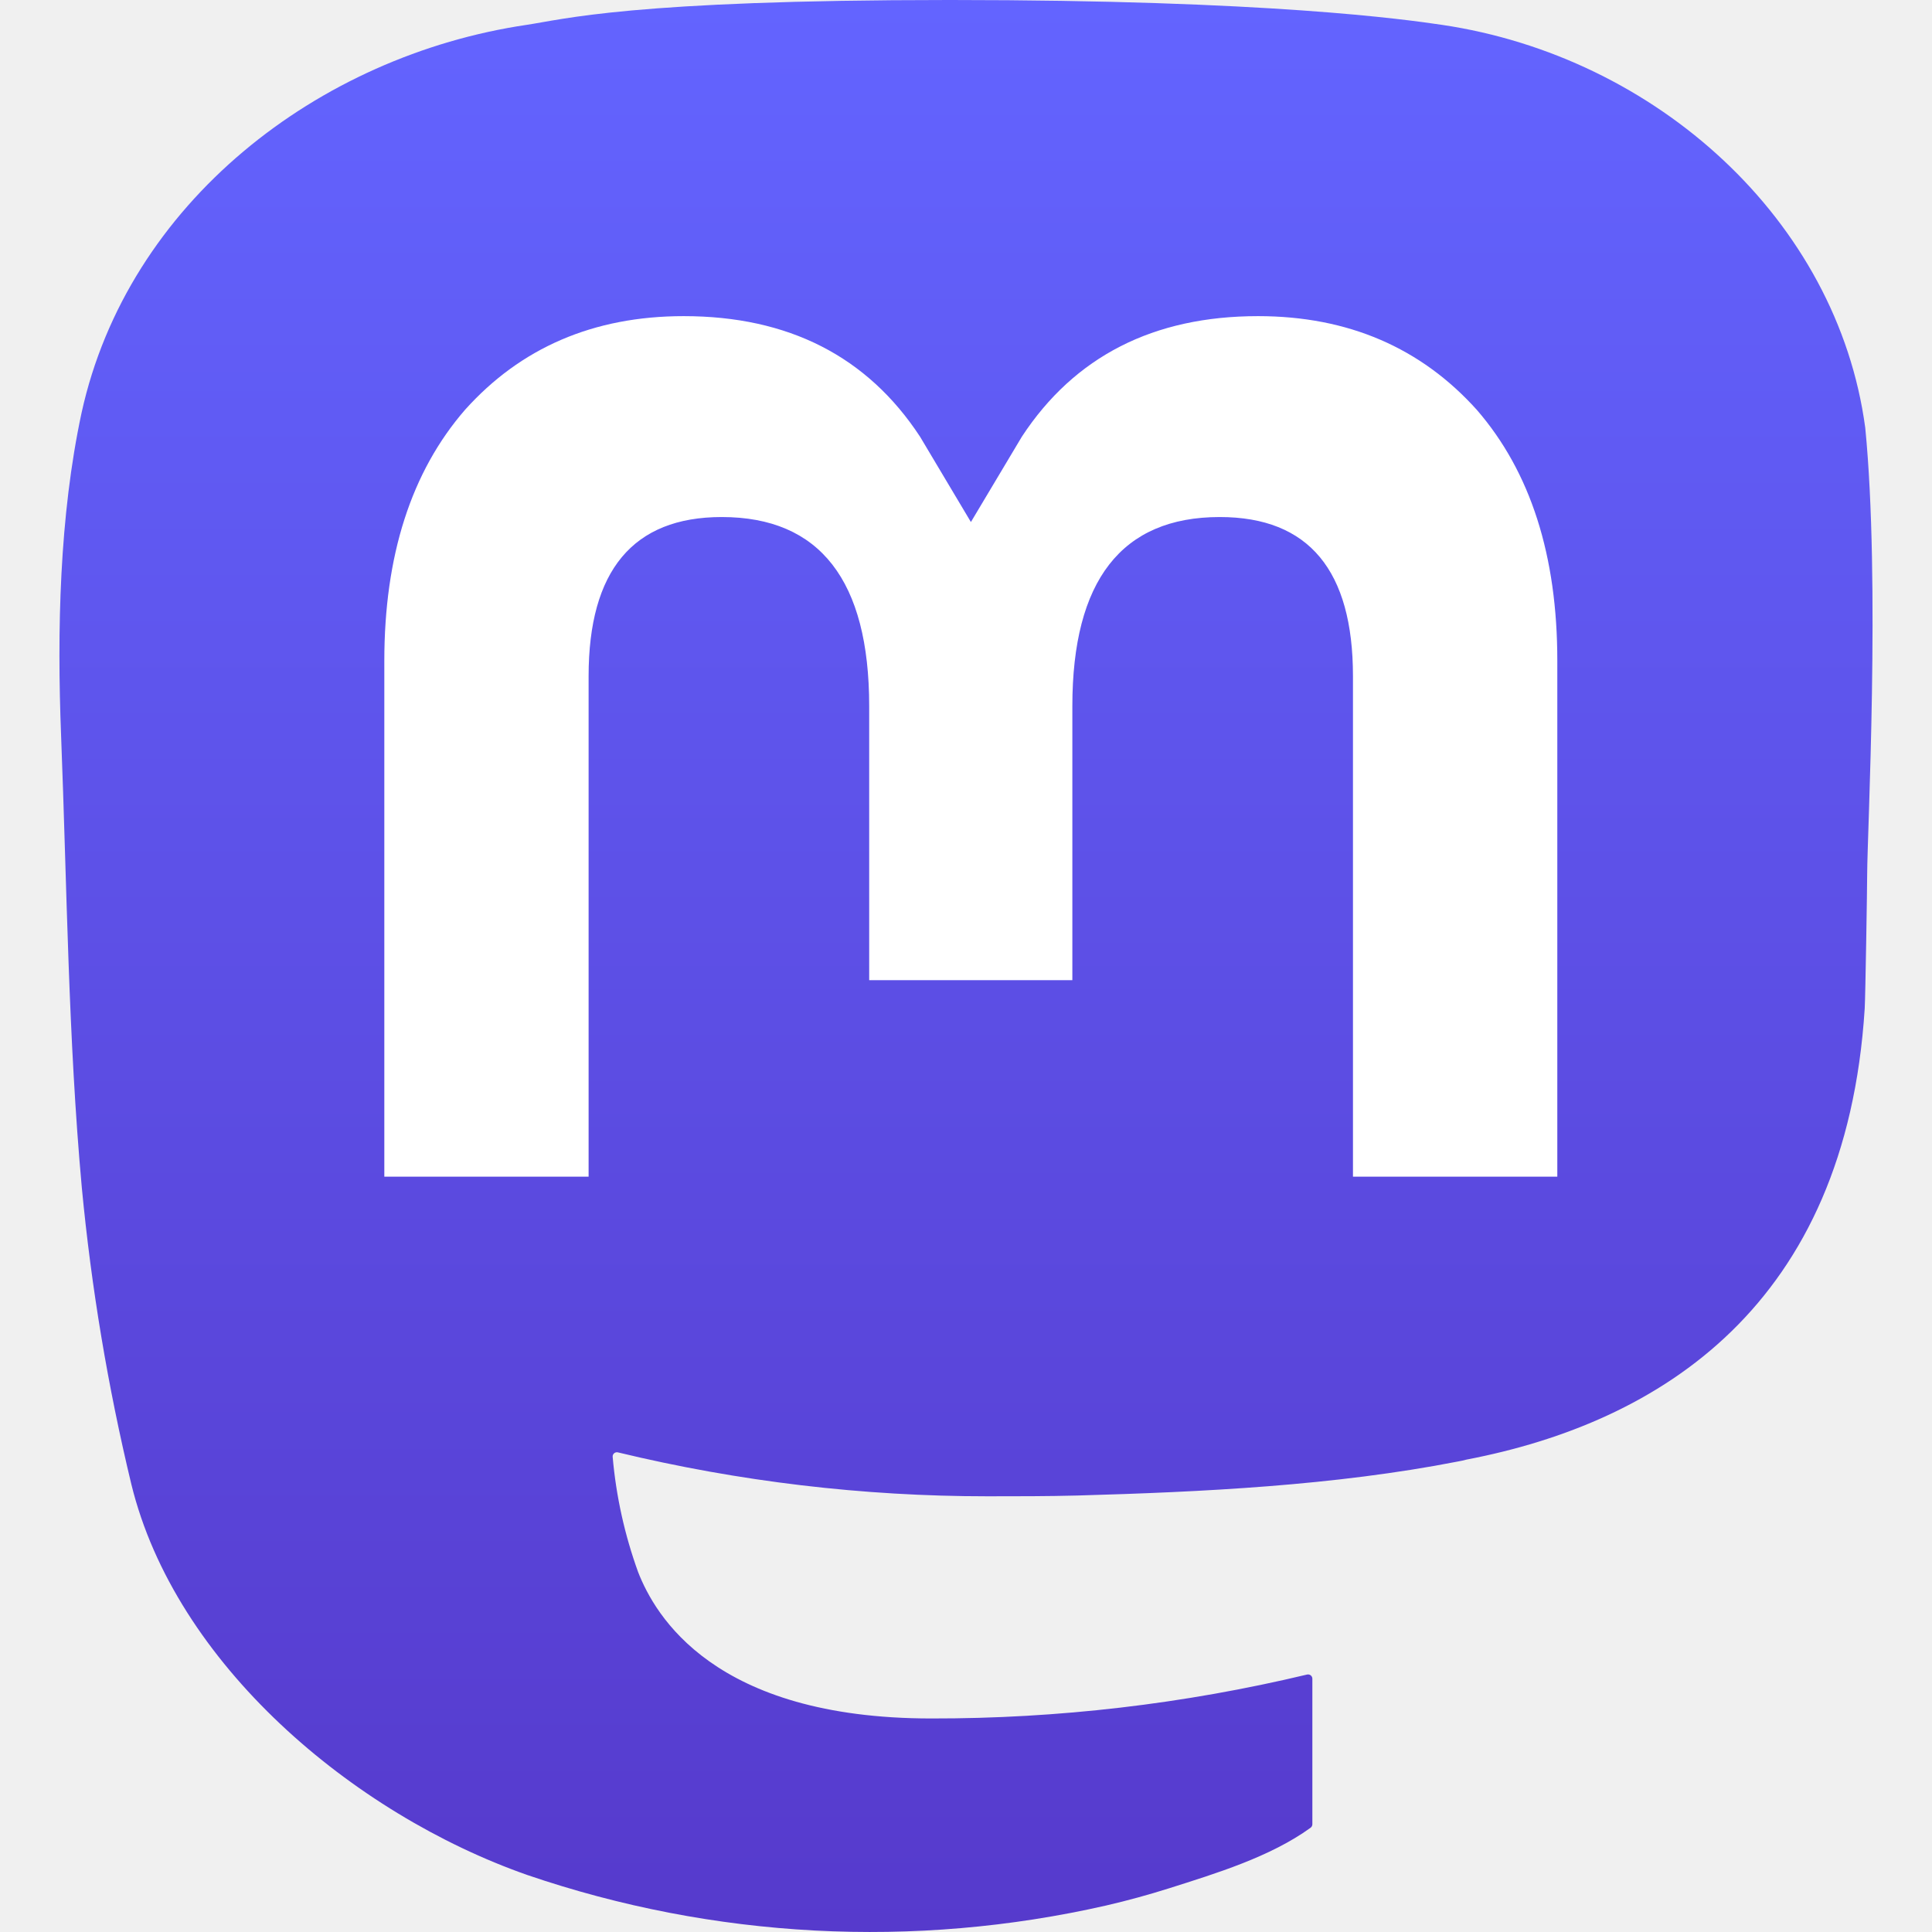
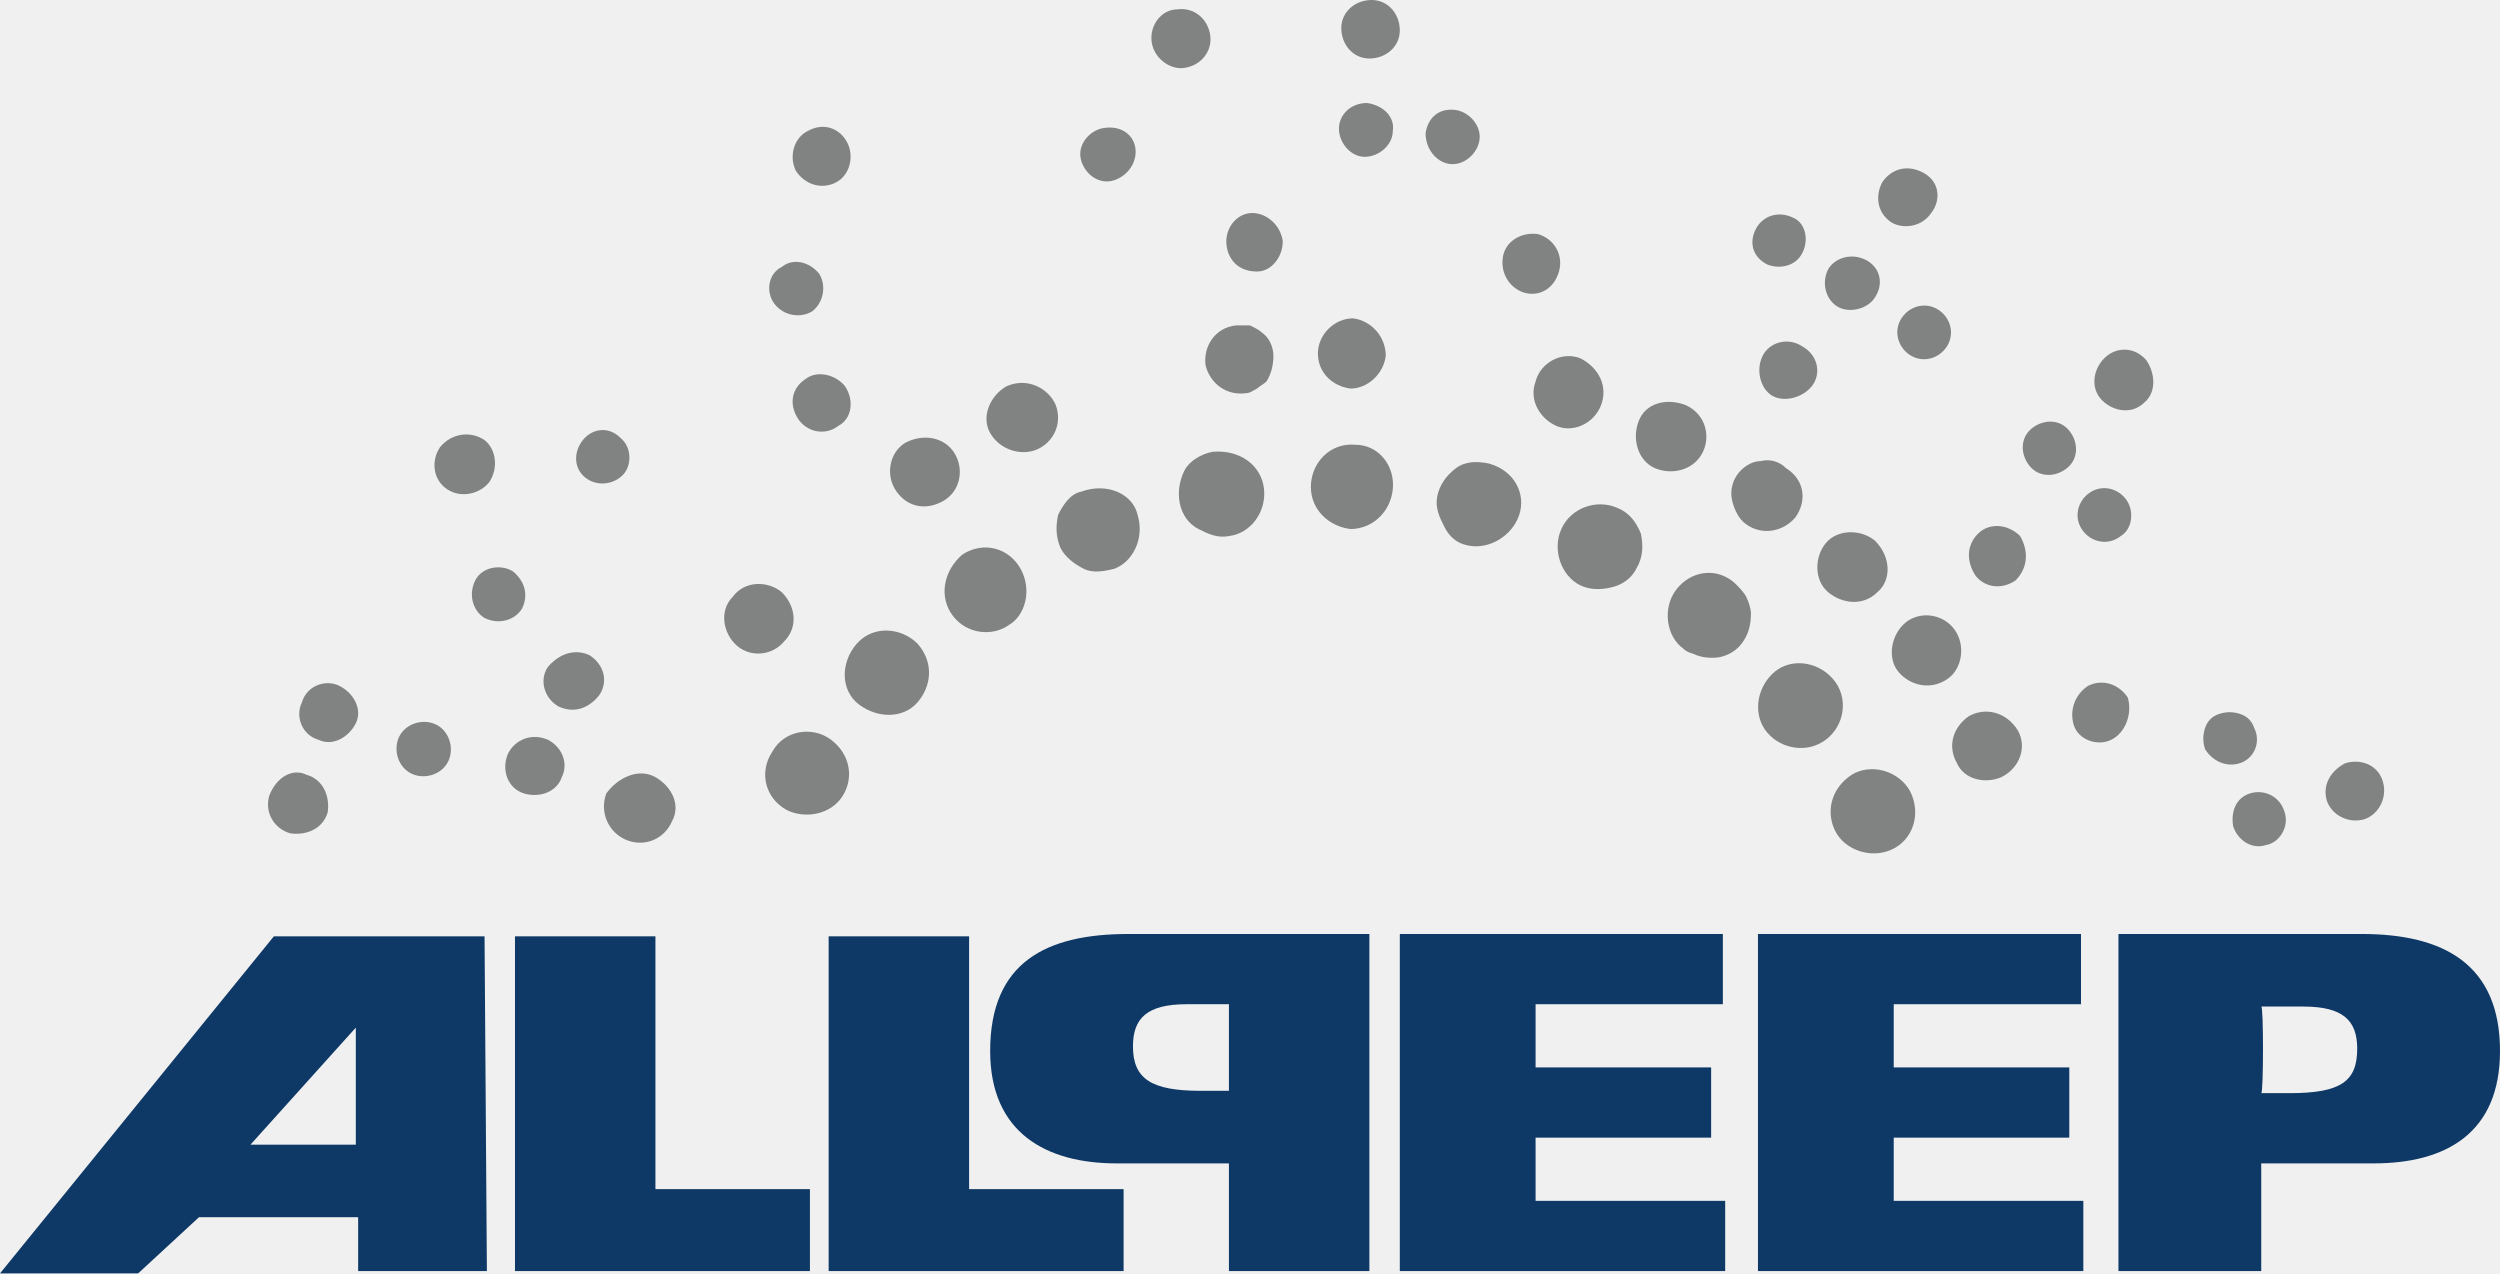
- <svg xmlns="http://www.w3.org/2000/svg" width="65" height="65" viewBox="0 0 61 65" fill="none">
-   <path d="M60.754 14.39C59.814 7.406 53.727 1.903 46.512 0.836C45.294 0.656 40.682 0 29.997 0H29.918C19.23 0 16.937 0.656 15.72 0.836C8.705 1.873 2.299 6.819 0.745 13.885C-0.003 17.365 -0.083 21.224 0.056 24.763C0.254 29.838 0.293 34.905 0.753 39.96C1.072 43.318 1.628 46.648 2.417 49.928C3.894 55.984 9.875 61.024 15.734 63.08C22.008 65.224 28.754 65.58 35.218 64.108C35.929 63.943 36.632 63.751 37.325 63.532C38.897 63.033 40.738 62.474 42.091 61.494C42.11 61.48 42.125 61.462 42.136 61.442C42.147 61.421 42.153 61.399 42.153 61.376V56.477C42.153 56.456 42.148 56.434 42.138 56.415C42.129 56.396 42.115 56.379 42.098 56.365C42.081 56.352 42.061 56.343 42.04 56.338C42.019 56.334 41.997 56.334 41.976 56.338C37.834 57.328 33.59 57.823 29.332 57.816C22.005 57.816 20.034 54.338 19.469 52.891C19.016 51.64 18.727 50.335 18.612 49.009C18.611 48.987 18.615 48.964 18.624 48.944C18.633 48.924 18.647 48.906 18.664 48.892C18.682 48.877 18.702 48.867 18.724 48.863C18.745 48.858 18.768 48.858 18.79 48.864C22.862 49.846 27.037 50.342 31.227 50.341C32.234 50.341 33.239 50.341 34.246 50.315C38.46 50.196 42.901 49.981 47.047 49.171C47.15 49.151 47.253 49.133 47.342 49.106C53.881 47.851 60.104 43.91 60.736 33.93C60.76 33.537 60.819 29.815 60.819 29.407C60.822 28.021 61.265 19.578 60.754 14.39Z" fill="url(#paint0_linear_89_8)" />
-   <path d="M50.394 22.237V39.588H43.519V22.748C43.519 19.203 42.041 17.395 39.036 17.395C35.733 17.395 34.078 19.534 34.078 23.759V32.976H27.243V23.759C27.243 19.534 25.586 17.395 22.282 17.395C19.295 17.395 17.803 19.203 17.803 22.748V39.588H10.93V22.237C10.93 18.692 11.835 15.875 13.645 13.788C15.513 11.705 17.962 10.636 21.003 10.636C24.522 10.636 27.181 11.989 28.954 14.692L30.665 17.563L32.379 14.692C34.152 11.989 36.811 10.636 40.324 10.636C43.362 10.636 45.811 11.705 47.685 13.788C49.493 15.873 50.396 18.69 50.394 22.237Z" fill="white" />
-   <defs>
-     <linearGradient id="paint0_linear_89_8" x1="30.5" y1="0" x2="30.5" y2="65" gradientUnits="userSpaceOnUse">
-       <stop stop-color="#6364FF" />
-       <stop offset="1" stop-color="#563ACC" />
-     </linearGradient>
-   </defs>
+ <svg xmlns="http://www.w3.org/2000/svg" version="1.1" id="Layer_2_00000078015003645862063670000008535468255680869803_" x="0px" y="0px" viewBox="0 0 106.8 54.4" style="enable-background:new 0 0 106.8 54.4;" xml:space="preserve">
+   <style type="text/css">
+ 	.st0{fill:#818383;}
+ 	.st1{fill:#0E3967;}
+ </style>
+   <g id="Foreground">
+     <g>
+       <path class="st0" d="M35.5,31.6c0.8,0.6,1,1.6,0.5,2.4c-0.5,0.8-1.6,1-2.4,0.6c-0.9-0.5-1.2-1.6-0.6-2.5    C33.5,31.2,34.7,31,35.5,31.6L35.5,31.6z" />
+       <path class="st0" d="M39.2,27.5c0.7,0.8,0.6,1.8,0,2.5c-0.6,0.7-1.7,0.7-2.5,0.1c-0.8-0.6-0.8-1.8-0.1-2.6    C37.3,26.7,38.5,26.8,39.2,27.5L39.2,27.5z" />
+       <path class="st0" d="M43.6,24.3c0.5,0.9,0.2,2-0.5,2.4c-0.7,0.5-1.8,0.4-2.4-0.4c-0.6-0.8-0.4-1.9,0.4-2.6    C42,23.1,43.1,23.4,43.6,24.3z" />
+       <path class="st0" d="M48.6,22c0.3,1-0.2,2-1,2.3c-0.4,0.1-0.9,0.2-1.3,0c-0.4-0.2-0.8-0.5-1-0.9c-0.2-0.5-0.2-0.9-0.1-1.4    c0.2-0.4,0.5-0.9,1-1C47.3,20.6,48.4,21.1,48.6,22L48.6,22z" />
+       <path class="st0" d="M54,20.9c0.1,1-0.6,1.9-1.5,2c-0.5,0.1-0.9-0.1-1.3-0.3c-0.4-0.2-0.7-0.6-0.8-1.1c-0.1-0.5,0-1,0.2-1.4    c0.2-0.4,0.7-0.7,1.2-0.8C53,19.2,53.9,19.9,54,20.9L54,20.9z" />
+       <path class="st0" d="M59.5,20.9c-0.1,1-0.9,1.7-1.8,1.7c-0.9-0.1-1.7-0.8-1.7-1.8c0-1,0.8-1.9,1.9-1.8    C58.9,19,59.6,19.9,59.5,20.9z" />
+       <path class="st0" d="M64.9,22c-0.3,0.9-1.3,1.5-2.2,1.3c-0.5-0.1-0.8-0.4-1-0.8c-0.2-0.4-0.4-0.8-0.3-1.3s0.4-0.9,0.8-1.2    s0.9-0.3,1.4-0.2C64.7,20.1,65.2,21.1,64.9,22L64.9,22z" />
+       <path class="st0" d="M69.9,24.3c-0.2,0.4-0.6,0.7-1.1,0.8c-0.4,0.1-0.9,0.1-1.3-0.1c-0.8-0.4-1.2-1.5-0.8-2.4    c0.4-0.9,1.5-1.3,2.4-0.9c0.5,0.2,0.8,0.6,1,1.1C70.2,23.3,70.2,23.8,69.9,24.3L69.9,24.3z" />
+       <path class="st0" d="M74.4,27.5c-0.3,0.4-0.8,0.6-1.2,0.6c-0.2,0-0.4,0-0.7-0.1c-0.2-0.1-0.4-0.1-0.6-0.3    c-0.7-0.5-0.9-1.7-0.3-2.5s1.7-1,2.5-0.3c0.2,0.2,0.4,0.4,0.5,0.6c0.1,0.2,0.2,0.5,0.2,0.7C74.8,26.7,74.7,27.1,74.4,27.5    L74.4,27.5z" />
+       <path class="st0" d="M78,31.6c-0.8,0.6-1.9,0.4-2.5-0.3c-0.6-0.7-0.5-1.8,0.2-2.5c0.7-0.7,1.9-0.6,2.6,0.2    C79,29.8,78.8,31,78,31.6L78,31.6z" />
+       <path class="st0" d="M80.8,36.3c-0.9,0.4-2,0-2.4-0.8c-0.4-0.8-0.2-1.8,0.7-2.4c0.8-0.5,2-0.2,2.5,0.7    C82.1,34.8,81.7,35.9,80.8,36.3L80.8,36.3z" />
+       <path class="st0" d="M28,33.2c0.7,0.4,1.1,1.2,0.7,1.9c-0.3,0.7-1.1,1.1-1.9,0.8c-0.8-0.3-1.2-1.2-0.9-2    C26.4,33.2,27.3,32.8,28,33.2L28,33.2z" />
+       <path class="st0" d="M33.4,25.3c0.6,0.6,0.7,1.5,0.1,2.1c-0.5,0.6-1.4,0.7-2,0.2c-0.6-0.5-0.8-1.5-0.2-2.1    C31.8,24.8,32.8,24.8,33.4,25.3L33.4,25.3z" />
+       <path class="st0" d="M40.8,19.4c0.4,0.7,0.2,1.6-0.5,2c-0.7,0.4-1.5,0.3-2-0.4c-0.5-0.7-0.3-1.7,0.4-2.1    C39.5,18.5,40.4,18.7,40.8,19.4L40.8,19.4z" />
+       <path class="st0" d="M45.1,17.3c0.3,0.8-0.1,1.6-0.8,1.9c-0.7,0.3-1.6,0-2-0.7s0-1.6,0.7-2C43.9,16.1,44.8,16.6,45.1,17.3    L45.1,17.3z" />
+       <path class="st0" d="M54.4,15.2c0,0.4-0.1,0.8-0.3,1.1c-0.1,0.1-0.3,0.2-0.4,0.3c-0.2,0.1-0.3,0.2-0.5,0.2    c-0.8,0.1-1.5-0.4-1.7-1.2c-0.1-0.8,0.4-1.6,1.3-1.7c0.2,0,0.4,0,0.6,0c0.2,0.1,0.4,0.2,0.5,0.3C54.2,14.4,54.4,14.8,54.4,15.2    L54.4,15.2z" />
+       <path class="st0" d="M59.2,15.2c-0.1,0.8-0.8,1.4-1.5,1.4c-0.8-0.1-1.4-0.7-1.4-1.5s0.7-1.5,1.5-1.5    C58.6,13.7,59.2,14.4,59.2,15.2z" />
+       <path class="st0" d="M68.4,17.3c-0.3,0.8-1.2,1.2-1.9,0.9c-0.7-0.3-1.2-1.1-0.9-1.9c0.2-0.8,1.1-1.3,1.9-1    C68.3,15.7,68.7,16.5,68.4,17.3L68.4,17.3z" />
+       <path class="st0" d="M72.7,19.4c-0.4,0.7-1.3,0.9-2,0.6c-0.7-0.3-1-1.2-0.7-2s1.2-1,2-0.7C72.9,17.7,73.1,18.7,72.7,19.4    L72.7,19.4z" />
+       <path class="st0" d="M76.7,22.1c-0.5,0.6-1.4,0.8-2.1,0.3c-0.3-0.2-0.5-0.6-0.6-1c-0.1-0.4,0-0.8,0.2-1.1c0.2-0.3,0.6-0.6,1-0.6    c0.4-0.1,0.8,0,1.1,0.3C77.1,20.5,77.2,21.4,76.7,22.1L76.7,22.1z" />
+       <path class="st0" d="M80.2,25.3c-0.6,0.6-1.5,0.5-2.1,0c-0.6-0.5-0.6-1.5-0.1-2.1c0.5-0.6,1.5-0.6,2.1-0.1    C80.8,23.8,80.8,24.8,80.2,25.3z" />
+       <path class="st0" d="M83.2,29c-0.7,0.5-1.6,0.3-2.1-0.3c-0.5-0.6-0.3-1.6,0.3-2.1c0.6-0.5,1.6-0.4,2.1,0.3    C84,27.6,83.8,28.6,83.2,29L83.2,29z" />
+       <path class="st0" d="M85.5,33.2c-0.7,0.3-1.6,0.1-1.9-0.6c-0.4-0.7-0.2-1.5,0.5-2c0.7-0.4,1.6-0.2,2.1,0.6    C86.6,31.9,86.3,32.8,85.5,33.2L85.5,33.2z" />
+       <path class="st0" d="M23.4,31.6c0.6,0.3,0.9,1,0.6,1.6c-0.2,0.6-0.9,0.9-1.6,0.7s-1-1-0.7-1.7C22,31.6,22.7,31.3,23.4,31.6    L23.4,31.6z" />
+       <path class="st0" d="M25.2,28c0.6,0.4,0.8,1.1,0.4,1.7c-0.4,0.5-1,0.8-1.7,0.5c-0.6-0.3-0.9-1.1-0.5-1.7    C23.9,27.9,24.6,27.7,25.2,28L25.2,28z" />
+       <path class="st0" d="M36.1,16.5c0.4,0.6,0.3,1.4-0.3,1.7c-0.5,0.4-1.3,0.3-1.7-0.3s-0.3-1.3,0.3-1.7C34.9,15.8,35.7,16,36.1,16.5z    " />
+       <path class="st0" d="M54.8,10.3c0,0.7-0.5,1.3-1.1,1.3c-0.7,0-1.2-0.4-1.3-1.1c-0.1-0.7,0.4-1.4,1.1-1.4    C54.1,9.1,54.7,9.6,54.8,10.3z" />
+       <path class="st0" d="M66.6,11.6c-0.2,0.7-0.8,1.1-1.5,0.9c-0.6-0.2-1-0.8-0.9-1.5S65,9.9,65.7,10C66.4,10.2,66.8,10.9,66.6,11.6z" />
+       <path class="st0" d="M77.4,16.5c-0.4,0.5-1.2,0.7-1.7,0.4s-0.7-1.1-0.4-1.7s1.1-0.8,1.7-0.4C77.7,15.2,77.8,16,77.4,16.5    L77.4,16.5z" />
+       <path class="st0" d="M86.1,24.8c-0.6,0.4-1.3,0.3-1.7-0.2C84,24,84,23.3,84.5,22.8c0.5-0.5,1.3-0.4,1.8,0.1    C86.7,23.6,86.6,24.3,86.1,24.8L86.1,24.8z" />
+       <path class="st0" d="M90.2,31.6c-0.6,0.3-1.4,0-1.6-0.6s0-1.3,0.6-1.7c0.6-0.3,1.3-0.1,1.7,0.5C91.1,30.5,90.8,31.3,90.2,31.6    L90.2,31.6z" />
+       <path class="st0" d="M18.5,30.9c0.6,0.2,0.9,0.9,0.7,1.5c-0.2,0.6-0.9,0.9-1.5,0.7c-0.6-0.2-0.9-0.9-0.7-1.5    C17.2,31,17.9,30.7,18.5,30.9z" />
+       <path class="st0" d="M21.9,24.4c0.5,0.4,0.7,1,0.4,1.6c-0.3,0.5-1,0.7-1.6,0.4c-0.5-0.3-0.7-1-0.4-1.6S21.4,24.1,21.9,24.4z" />
+       <path class="st0" d="M26.5,18.7c0.5,0.4,0.5,1.2,0.1,1.6s-1.1,0.5-1.6,0.1s-0.5-1.1-0.1-1.6C25.3,18.3,26,18.2,26.5,18.7z" />
+       <path class="st0" d="M35,11.7c0.3,0.5,0.2,1.2-0.3,1.6c-0.5,0.3-1.2,0.2-1.6-0.3c-0.4-0.5-0.3-1.3,0.3-1.6    C33.9,11,34.6,11.2,35,11.7z" />
+       <path class="st0" d="M48.5,6.3c0.1,0.6-0.3,1.2-0.9,1.4c-0.6,0.2-1.2-0.2-1.4-0.8s0.2-1.2,0.8-1.4C47.8,5.3,48.4,5.7,48.5,6.3    L48.5,6.3z" />
+       <path class="st0" d="M59.5,5.6c0,0.6-0.6,1.1-1.2,1.1c-0.6,0-1.1-0.6-1.1-1.2s0.5-1.1,1.2-1.1C59.1,4.5,59.6,5,59.5,5.6z" />
+       <path class="st0" d="M63.2,6c-0.1,0.6-0.7,1.1-1.3,1c-0.6-0.1-1-0.7-1-1.3c0.1-0.7,0.6-1.1,1.3-1C62.8,4.8,63.3,5.4,63.2,6L63.2,6    z" />
+       <path class="st0" d="M77,10.8c-0.3,0.6-1,0.7-1.5,0.5c-0.6-0.3-0.8-0.9-0.5-1.5c0.3-0.6,1-0.8,1.6-0.5C77.1,9.5,77.3,10.2,77,10.8    L77,10.8z" />
+       <path class="st0" d="M80.1,12.7c-0.3,0.5-1.1,0.7-1.6,0.4c-0.5-0.3-0.7-1-0.4-1.6c0.3-0.5,1-0.7,1.6-0.4S80.5,12.1,80.1,12.7z" />
+       <path class="st0" d="M83.1,14.9c-0.4,0.5-1.1,0.6-1.6,0.2c-0.5-0.4-0.6-1.1-0.2-1.6s1.1-0.6,1.6-0.2    C83.4,13.7,83.5,14.4,83.1,14.9z" />
+       <path class="st0" d="M88.3,20c-0.5,0.4-1.2,0.4-1.6-0.1s-0.4-1.2,0.1-1.6s1.2-0.4,1.6,0.1S88.8,19.6,88.3,20z" />
+       <path class="st0" d="M90.6,22.9c-0.5,0.4-1.2,0.3-1.6-0.2c-0.4-0.5-0.3-1.2,0.2-1.6c0.5-0.4,1.2-0.3,1.6,0.2    C91.2,21.8,91.1,22.6,90.6,22.9z" />
+       <path class="st0" d="M95.7,32.6c-0.6,0.2-1.2-0.1-1.5-0.6c-0.1-0.3-0.1-0.6,0-0.9c0.1-0.3,0.3-0.5,0.6-0.6c0.3-0.1,0.6-0.1,0.9,0    c0.3,0.1,0.5,0.3,0.6,0.6C96.6,31.7,96.3,32.4,95.7,32.6L95.7,32.6z" />
+       <path class="st0" d="M96.8,36.1c-0.6,0.2-1.2-0.2-1.4-0.8c-0.1-0.6,0.1-1.2,0.7-1.4c0.6-0.2,1.3,0.1,1.5,0.8    C97.8,35.3,97.4,36,96.8,36.1L96.8,36.1z" />
+       <path class="st0" d="M13.1,33.1c0.7,0.2,1,0.9,0.9,1.6c-0.2,0.7-0.9,1-1.6,0.9c-0.7-0.2-1.1-0.9-0.9-1.6    C11.8,33.2,12.5,32.8,13.1,33.1L13.1,33.1z" />
+       <path class="st0" d="M14.5,29.3c0.6,0.3,1,1,0.7,1.6c-0.3,0.6-1,1-1.6,0.7c-0.7-0.2-1-1-0.7-1.6C13.1,29.3,13.9,29,14.5,29.3    L14.5,29.3z" />
+       <path class="st0" d="M20.7,18.8c0.5,0.4,0.6,1.2,0.2,1.8c-0.4,0.5-1.2,0.7-1.8,0.3c-0.6-0.4-0.7-1.2-0.3-1.8    C19.3,18.5,20.1,18.4,20.7,18.8z" />
+       <path class="st0" d="M36.2,6.1c0.3,0.6,0.1,1.4-0.5,1.7c-0.6,0.3-1.3,0.1-1.7-0.5c-0.3-0.6-0.1-1.4,0.5-1.7    C35.2,5.2,35.9,5.5,36.2,6.1L36.2,6.1z" />
+       <path class="st0" d="M51.7,1.5c0.1,0.7-0.4,1.3-1.1,1.4C50,3,49.3,2.5,49.2,1.8s0.4-1.4,1.1-1.4C51,0.3,51.6,0.8,51.7,1.5    L51.7,1.5z" />
+       <path class="st0" d="M59.8,1.3c0,0.7-0.6,1.2-1.3,1.2c-0.7,0-1.2-0.6-1.2-1.3S57.9,0,58.6,0C59.3,0,59.8,0.6,59.8,1.3L59.8,1.3z" />
+       <path class="st0" d="M82.5,9.1c-0.4,0.6-1.2,0.7-1.7,0.4c-0.6-0.4-0.7-1.1-0.4-1.7c0.4-0.6,1.1-0.8,1.8-0.4S82.9,8.6,82.5,9.1    L82.5,9.1z" />
+       <path class="st0" d="M91.6,17.2c-0.5,0.5-1.3,0.4-1.8-0.1c-0.5-0.5-0.4-1.3,0.1-1.8c0.5-0.5,1.3-0.5,1.8,0.1    C92.1,16,92.1,16.8,91.6,17.2L91.6,17.2z" />
+       <path class="st0" d="M101,35c-0.7,0.2-1.4-0.2-1.6-0.8c-0.2-0.7,0.2-1.3,0.8-1.6c0.7-0.2,1.4,0.1,1.6,0.8    C102,34.1,101.6,34.8,101,35L101,35z" />
+     </g>
+     <g>
+       <path class="st1" d="M11.7,40h9l0.1,14.3h-5.5V52H8.5l-2.6,2.4H0L11.7,40z M15.2,48.9v-5l-4.5,5H15.2z" />
+       <path class="st1" d="M22,40h6v10.8h6.6v3.5H22L22,40L22,40z" />
+       <path class="st1" d="M35.4,40h6v10.8h6.6v3.5H35.4V40L35.4,40z" />
+       <path class="st1" d="M58.6,54.3h-6.1v-4.6h-4.8c-3,0-5.4-1.3-5.4-4.8c0-3.8,2.4-5,5.9-5h10.3V54.3L58.6,54.3z M52.5,42.9h-1.8    c-1.7,0-2.3,0.6-2.3,1.8c0,1.4,0.8,1.9,2.9,1.9h1.2V42.9z" />
+       <path class="st1" d="M59.8,39.9h13.8v3h-8v2.7h7.5v3h-7.5v2.7h8.1v3H59.8V39.9L59.8,39.9z" />
+       <path class="st1" d="M75.1,39.9h13.8v3h-8v2.7h7.5v3h-7.5v2.7H89v3H75.1V39.9L75.1,39.9z" />
+       <path class="st1" d="M90.6,39.9h10.3c3.5,0,5.9,1.3,5.9,5c0,3.5-2.3,4.8-5.4,4.8h-4.8v4.6h-6.1V39.9L90.6,39.9z M96.6,46.7h1.2    c2.2,0,2.9-0.5,2.9-1.9c0-1.2-0.6-1.8-2.3-1.8h-1.8C96.7,42.9,96.7,46.7,96.6,46.7z" />
+     </g>
+   </g>
</svg>
